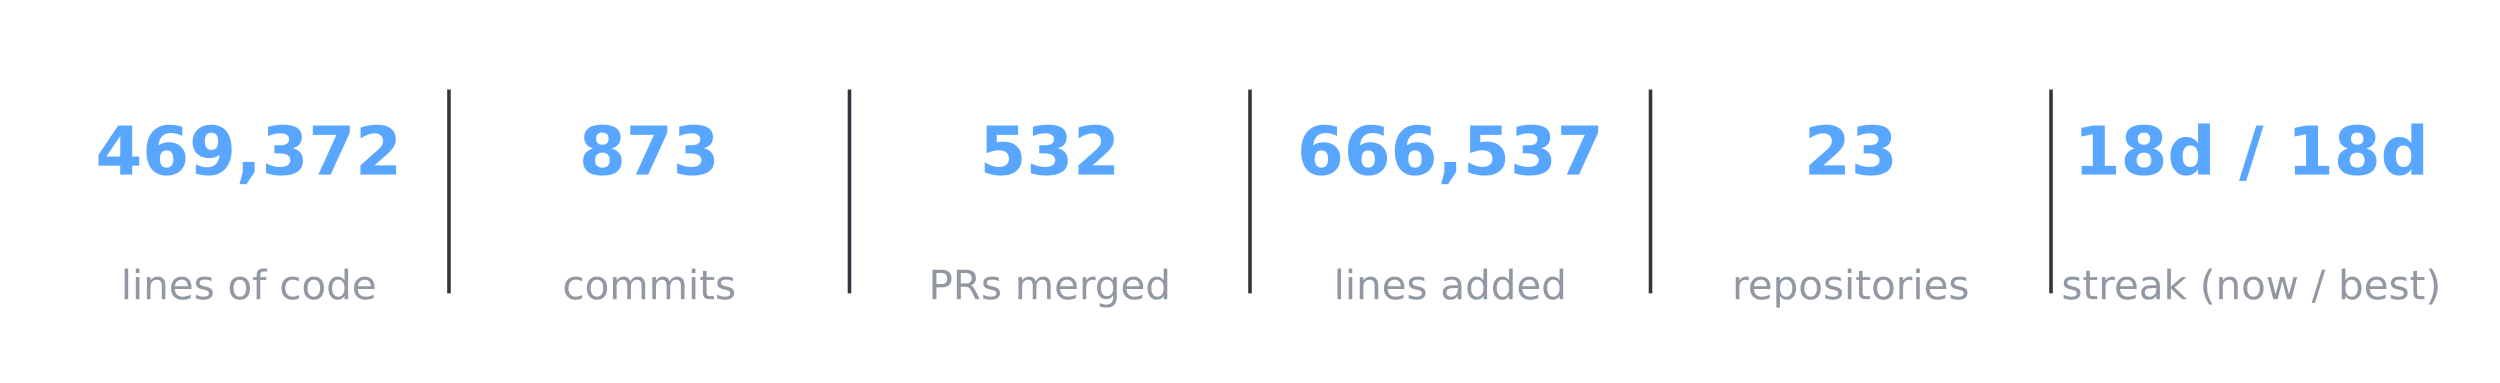
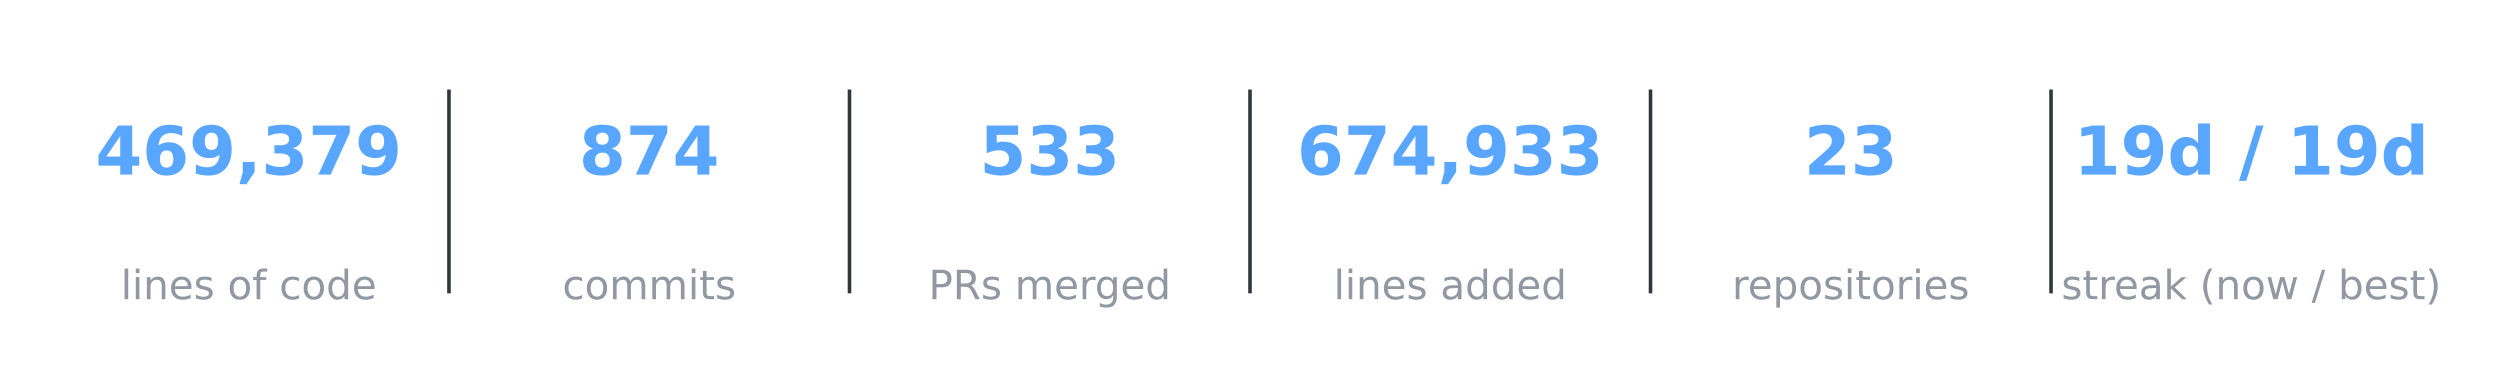
<svg xmlns="http://www.w3.org/2000/svg" xmlns:xlink="http://www.w3.org/1999/xlink" width="557.28pt" height="85.356pt" viewBox="0 0 557.28 85.356" version="1.1">
  <defs>
    <style type="text/css">*{stroke-linejoin: round; stroke-linecap: butt}</style>
  </defs>
  <g id="figure_1">
    <g id="patch_1">
      <path d="M 0 85.356  L 557.28 85.356  L 557.28 -0  L 0 -0  L 0 85.356  z " style="fill: none; opacity: 0" />
    </g>
    <g id="axes_1">
      <g id="line2d_1">
-         <path d="M 100.08 64.993  L 100.08 20.363  " clip-path="url(#pe16df0992e)" style="fill: none; stroke: #30363d; stroke-width: 0.8; stroke-linecap: square" />
+         <path d="M 100.08 64.993  L 100.08 20.363  " clip-path="url(#p8353c43aca)" style="fill: none; stroke: #30363d; stroke-width: 0.8; stroke-linecap: square" />
      </g>
      <g id="line2d_2">
-         <path d="M 189.36 64.993  L 189.36 20.363  " clip-path="url(#pe16df0992e)" style="fill: none; stroke: #30363d; stroke-width: 0.8; stroke-linecap: square" />
+         <path d="M 189.36 64.993  L 189.36 20.363  " clip-path="url(#p8353c43aca)" style="fill: none; stroke: #30363d; stroke-width: 0.8; stroke-linecap: square" />
      </g>
      <g id="line2d_3">
-         <path d="M 278.64 64.993  L 278.64 20.363  " clip-path="url(#pe16df0992e)" style="fill: none; stroke: #30363d; stroke-width: 0.8; stroke-linecap: square" />
+         <path d="M 278.64 64.993  L 278.64 20.363  " clip-path="url(#p8353c43aca)" style="fill: none; stroke: #30363d; stroke-width: 0.8; stroke-linecap: square" />
      </g>
      <g id="line2d_4">
-         <path d="M 367.92 64.993  L 367.92 20.363  " clip-path="url(#pe16df0992e)" style="fill: none; stroke: #30363d; stroke-width: 0.8; stroke-linecap: square" />
+         <path d="M 367.92 64.993  L 367.92 20.363  " clip-path="url(#p8353c43aca)" style="fill: none; stroke: #30363d; stroke-width: 0.8; stroke-linecap: square" />
      </g>
      <g id="line2d_5">
-         <path d="M 457.2 64.993  L 457.2 20.363  " clip-path="url(#pe16df0992e)" style="fill: none; stroke: #30363d; stroke-width: 0.8; stroke-linecap: square" />
+         <path d="M 457.2 64.993  L 457.2 20.363  " clip-path="url(#p8353c43aca)" style="fill: none; stroke: #30363d; stroke-width: 0.8; stroke-linecap: square" />
      </g>
      <g id="text_1">
        <g style="fill: #58a6ff" transform="translate(21.28102 38.92376) scale(0.15 -0.15)">
          <defs>
            <path id="DejaVuSans-Bold-17" d="M 2356 3675  L 1038 1722  L 2356 1722  L 2356 3675  z M 2156 4666  L 3494 4666  L 3494 1722  L 4159 1722  L 4159 850  L 3494 850  L 3494 0  L 2356 0  L 2356 850  L 288 850  L 288 1881  L 2156 4666  z " transform="scale(0.015625)" />
            <path id="DejaVuSans-Bold-19" d="M 2316 2303  Q 2000 2303 1842 2098  Q 1684 1894 1684 1484  Q 1684 1075 1842 870  Q 2000 666 2316 666  Q 2634 666 2792 870  Q 2950 1075 2950 1484  Q 2950 1894 2792 2098  Q 2634 2303 2316 2303  z M 3803 4544  L 3803 3681  Q 3506 3822 3243 3889  Q 2981 3956 2731 3956  Q 2194 3956 1894 3657  Q 1594 3359 1544 2772  Q 1750 2925 1990 3001  Q 2231 3078 2516 3078  Q 3231 3078 3670 2659  Q 4109 2241 4109 1563  Q 4109 813 3618 361  Q 3128 -91 2303 -91  Q 1394 -91 895 523  Q 397 1138 397 2266  Q 397 3422 980 4083  Q 1563 4744 2578 4744  Q 2900 4744 3203 4694  Q 3506 4644 3803 4544  z " transform="scale(0.015625)" />
            <path id="DejaVuSans-Bold-1c" d="M 641 103  L 641 966  Q 928 831 1190 764  Q 1453 697 1709 697  Q 2247 697 2547 995  Q 2847 1294 2900 1881  Q 2688 1725 2447 1647  Q 2206 1569 1925 1569  Q 1209 1569 770 1986  Q 331 2403 331 3084  Q 331 3838 820 4291  Q 1309 4744 2131 4744  Q 3044 4744 3544 4128  Q 4044 3513 4044 2388  Q 4044 1231 3459 570  Q 2875 -91 1856 -91  Q 1528 -91 1228 -42  Q 928 6 641 103  z M 2125 2350  Q 2441 2350 2600 2554  Q 2759 2759 2759 3169  Q 2759 3575 2600 3781  Q 2441 3988 2125 3988  Q 1809 3988 1650 3781  Q 1491 3575 1491 3169  Q 1491 2759 1650 2554  Q 1809 2350 2125 2350  z " transform="scale(0.015625)" />
            <path id="DejaVuSans-Bold-f" d="M 653 1209  L 1778 1209  L 1778 256  L 1006 -909  L 341 -909  L 653 256  L 653 1209  z " transform="scale(0.015625)" />
            <path id="DejaVuSans-Bold-16" d="M 2981 2516  Q 3453 2394 3698 2092  Q 3944 1791 3944 1325  Q 3944 631 3412 270  Q 2881 -91 1863 -91  Q 1503 -91 1142 -33  Q 781 25 428 141  L 428 1069  Q 766 900 1098 814  Q 1431 728 1753 728  Q 2231 728 2486 893  Q 2741 1059 2741 1369  Q 2741 1688 2480 1852  Q 2219 2016 1709 2016  L 1228 2016  L 1228 2791  L 1734 2791  Q 2188 2791 2409 2933  Q 2631 3075 2631 3366  Q 2631 3634 2415 3781  Q 2200 3928 1806 3928  Q 1516 3928 1219 3862  Q 922 3797 628 3669  L 628 4550  Q 984 4650 1334 4700  Q 1684 4750 2022 4750  Q 2931 4750 3382 4451  Q 3834 4153 3834 3553  Q 3834 3144 3618 2883  Q 3403 2622 2981 2516  z " transform="scale(0.015625)" />
            <path id="DejaVuSans-Bold-1a" d="M 428 4666  L 3944 4666  L 3944 3988  L 2125 0  L 953 0  L 2675 3781  L 428 3781  L 428 4666  z " transform="scale(0.015625)" />
-             <path id="DejaVuSans-Bold-15" d="M 1844 884  L 3897 884  L 3897 0  L 506 0  L 506 884  L 2209 2388  Q 2438 2594 2547 2791  Q 2656 2988 2656 3200  Q 2656 3528 2436 3728  Q 2216 3928 1850 3928  Q 1569 3928 1234 3808  Q 900 3688 519 3450  L 519 4475  Q 925 4609 1322 4679  Q 1719 4750 2100 4750  Q 2938 4750 3402 4381  Q 3866 4013 3866 3353  Q 3866 2972 3669 2642  Q 3472 2313 2841 1759  L 1844 884  z " transform="scale(0.015625)" />
          </defs>
          <use xlink:href="#DejaVuSans-Bold-17" />
          <use xlink:href="#DejaVuSans-Bold-19" transform="translate(69.57812 0)" />
          <use xlink:href="#DejaVuSans-Bold-1c" transform="translate(139.1562 0)" />
          <use xlink:href="#DejaVuSans-Bold-f" transform="translate(208.7344 0)" />
          <use xlink:href="#DejaVuSans-Bold-16" transform="translate(246.7188 0)" />
          <use xlink:href="#DejaVuSans-Bold-1a" transform="translate(316.2969 0)" />
-           <use xlink:href="#DejaVuSans-Bold-15" transform="translate(385.875 0)" />
+           <use xlink:href="#DejaVuSans-Bold-1c" transform="translate(385.875 0)" />
        </g>
      </g>
      <g id="text_2">
        <g style="fill: #9198a1" transform="translate(26.92336 66.69328) scale(0.09 -0.09)">
          <defs>
            <path id="DejaVuSans-4f" d="M 603 4863  L 1178 4863  L 1178 0  L 603 0  L 603 4863  z " transform="scale(0.015625)" />
            <path id="DejaVuSans-4c" d="M 603 3500  L 1178 3500  L 1178 0  L 603 0  L 603 3500  z M 603 4863  L 1178 4863  L 1178 4134  L 603 4134  L 603 4863  z " transform="scale(0.015625)" />
            <path id="DejaVuSans-51" d="M 3513 2113  L 3513 0  L 2938 0  L 2938 2094  Q 2938 2591 2744 2837  Q 2550 3084 2163 3084  Q 1697 3084 1428 2787  Q 1159 2491 1159 1978  L 1159 0  L 581 0  L 581 3500  L 1159 3500  L 1159 2956  Q 1366 3272 1645 3428  Q 1925 3584 2291 3584  Q 2894 3584 3203 3211  Q 3513 2838 3513 2113  z " transform="scale(0.015625)" />
            <path id="DejaVuSans-48" d="M 3597 1894  L 3597 1613  L 953 1613  Q 991 1019 1311 708  Q 1631 397 2203 397  Q 2534 397 2845 478  Q 3156 559 3463 722  L 3463 178  Q 3153 47 2828 -22  Q 2503 -91 2169 -91  Q 1331 -91 842 396  Q 353 884 353 1716  Q 353 2575 817 3079  Q 1281 3584 2069 3584  Q 2775 3584 3186 3129  Q 3597 2675 3597 1894  z M 3022 2063  Q 3016 2534 2758 2815  Q 2500 3097 2075 3097  Q 1594 3097 1305 2825  Q 1016 2553 972 2059  L 3022 2063  z " transform="scale(0.015625)" />
            <path id="DejaVuSans-56" d="M 2834 3397  L 2834 2853  Q 2591 2978 2328 3040  Q 2066 3103 1784 3103  Q 1356 3103 1142 2972  Q 928 2841 928 2578  Q 928 2378 1081 2264  Q 1234 2150 1697 2047  L 1894 2003  Q 2506 1872 2764 1633  Q 3022 1394 3022 966  Q 3022 478 2636 193  Q 2250 -91 1575 -91  Q 1294 -91 989 -36  Q 684 19 347 128  L 347 722  Q 666 556 975 473  Q 1284 391 1588 391  Q 1994 391 2212 530  Q 2431 669 2431 922  Q 2431 1156 2273 1281  Q 2116 1406 1581 1522  L 1381 1569  Q 847 1681 609 1914  Q 372 2147 372 2553  Q 372 3047 722 3315  Q 1072 3584 1716 3584  Q 2034 3584 2315 3537  Q 2597 3491 2834 3397  z " transform="scale(0.015625)" />
            <path id="DejaVuSans-3" transform="scale(0.015625)" />
            <path id="DejaVuSans-52" d="M 1959 3097  Q 1497 3097 1228 2736  Q 959 2375 959 1747  Q 959 1119 1226 758  Q 1494 397 1959 397  Q 2419 397 2687 759  Q 2956 1122 2956 1747  Q 2956 2369 2687 2733  Q 2419 3097 1959 3097  z M 1959 3584  Q 2709 3584 3137 3096  Q 3566 2609 3566 1747  Q 3566 888 3137 398  Q 2709 -91 1959 -91  Q 1206 -91 779 398  Q 353 888 353 1747  Q 353 2609 779 3096  Q 1206 3584 1959 3584  z " transform="scale(0.015625)" />
            <path id="DejaVuSans-49" d="M 2375 4863  L 2375 4384  L 1825 4384  Q 1516 4384 1395 4259  Q 1275 4134 1275 3809  L 1275 3500  L 2222 3500  L 2222 3053  L 1275 3053  L 1275 0  L 697 0  L 697 3053  L 147 3053  L 147 3500  L 697 3500  L 697 3744  Q 697 4328 969 4595  Q 1241 4863 1831 4863  L 2375 4863  z " transform="scale(0.015625)" />
            <path id="DejaVuSans-46" d="M 3122 3366  L 3122 2828  Q 2878 2963 2633 3030  Q 2388 3097 2138 3097  Q 1578 3097 1268 2742  Q 959 2388 959 1747  Q 959 1106 1268 751  Q 1578 397 2138 397  Q 2388 397 2633 464  Q 2878 531 3122 666  L 3122 134  Q 2881 22 2623 -34  Q 2366 -91 2075 -91  Q 1284 -91 818 406  Q 353 903 353 1747  Q 353 2603 823 3093  Q 1294 3584 2113 3584  Q 2378 3584 2631 3529  Q 2884 3475 3122 3366  z " transform="scale(0.015625)" />
            <path id="DejaVuSans-47" d="M 2906 2969  L 2906 4863  L 3481 4863  L 3481 0  L 2906 0  L 2906 525  Q 2725 213 2448 61  Q 2172 -91 1784 -91  Q 1150 -91 751 415  Q 353 922 353 1747  Q 353 2572 751 3078  Q 1150 3584 1784 3584  Q 2172 3584 2448 3432  Q 2725 3281 2906 2969  z M 947 1747  Q 947 1113 1208 752  Q 1469 391 1925 391  Q 2381 391 2643 752  Q 2906 1113 2906 1747  Q 2906 2381 2643 2742  Q 2381 3103 1925 3103  Q 1469 3103 1208 2742  Q 947 2381 947 1747  z " transform="scale(0.015625)" />
          </defs>
          <use xlink:href="#DejaVuSans-4f" />
          <use xlink:href="#DejaVuSans-4c" transform="translate(27.78125 0)" />
          <use xlink:href="#DejaVuSans-51" transform="translate(55.5625 0)" />
          <use xlink:href="#DejaVuSans-48" transform="translate(118.9375 0)" />
          <use xlink:href="#DejaVuSans-56" transform="translate(180.4688 0)" />
          <use xlink:href="#DejaVuSans-3" transform="translate(232.5625 0)" />
          <use xlink:href="#DejaVuSans-52" transform="translate(264.3438 0)" />
          <use xlink:href="#DejaVuSans-49" transform="translate(325.5312 0)" />
          <use xlink:href="#DejaVuSans-3" transform="translate(360.7344 0)" />
          <use xlink:href="#DejaVuSans-46" transform="translate(392.5156 0)" />
          <use xlink:href="#DejaVuSans-52" transform="translate(447.5 0)" />
          <use xlink:href="#DejaVuSans-47" transform="translate(508.6875 0)" />
          <use xlink:href="#DejaVuSans-48" transform="translate(572.1719 0)" />
        </g>
      </g>
      <g id="text_3">
        <g style="fill: #58a6ff" transform="translate(129.0649 38.92376) scale(0.15 -0.15)">
          <defs>
            <path id="DejaVuSans-Bold-1b" d="M 2228 2088  Q 1891 2088 1709 1903  Q 1528 1719 1528 1375  Q 1528 1031 1709 848  Q 1891 666 2228 666  Q 2563 666 2741 848  Q 2919 1031 2919 1375  Q 2919 1722 2741 1905  Q 2563 2088 2228 2088  z M 1350 2484  Q 925 2613 709 2878  Q 494 3144 494 3541  Q 494 4131 934 4440  Q 1375 4750 2228 4750  Q 3075 4750 3515 4442  Q 3956 4134 3956 3541  Q 3956 3144 3739 2878  Q 3522 2613 3097 2484  Q 3572 2353 3814 2058  Q 4056 1763 4056 1313  Q 4056 619 3595 264  Q 3134 -91 2228 -91  Q 1319 -91 855 264  Q 391 619 391 1313  Q 391 1763 633 2058  Q 875 2353 1350 2484  z M 1631 3419  Q 1631 3141 1786 2991  Q 1941 2841 2228 2841  Q 2509 2841 2662 2991  Q 2816 3141 2816 3419  Q 2816 3697 2662 3845  Q 2509 3994 2228 3994  Q 1941 3994 1786 3844  Q 1631 3694 1631 3419  z " transform="scale(0.015625)" />
          </defs>
          <use xlink:href="#DejaVuSans-Bold-1b" />
          <use xlink:href="#DejaVuSans-Bold-1a" transform="translate(69.57812 0)" />
-           <use xlink:href="#DejaVuSans-Bold-16" transform="translate(139.1562 0)" />
+           <use xlink:href="#DejaVuSans-Bold-17" transform="translate(139.1562 0)" />
        </g>
      </g>
      <g id="text_4">
        <g style="fill: #9198a1" transform="translate(125.3672 66.69328) scale(0.09 -0.09)">
          <defs>
            <path id="DejaVuSans-50" d="M 3328 2828  Q 3544 3216 3844 3400  Q 4144 3584 4550 3584  Q 5097 3584 5394 3201  Q 5691 2819 5691 2113  L 5691 0  L 5113 0  L 5113 2094  Q 5113 2597 4934 2840  Q 4756 3084 4391 3084  Q 3944 3084 3684 2787  Q 3425 2491 3425 1978  L 3425 0  L 2847 0  L 2847 2094  Q 2847 2600 2669 2842  Q 2491 3084 2119 3084  Q 1678 3084 1418 2786  Q 1159 2488 1159 1978  L 1159 0  L 581 0  L 581 3500  L 1159 3500  L 1159 2956  Q 1356 3278 1631 3431  Q 1906 3584 2284 3584  Q 2666 3584 2933 3390  Q 3200 3197 3328 2828  z " transform="scale(0.015625)" />
            <path id="DejaVuSans-57" d="M 1172 4494  L 1172 3500  L 2356 3500  L 2356 3053  L 1172 3053  L 1172 1153  Q 1172 725 1289 603  Q 1406 481 1766 481  L 2356 481  L 2356 0  L 1766 0  Q 1100 0 847 248  Q 594 497 594 1153  L 594 3053  L 172 3053  L 172 3500  L 594 3500  L 594 4494  L 1172 4494  z " transform="scale(0.015625)" />
          </defs>
          <use xlink:href="#DejaVuSans-46" />
          <use xlink:href="#DejaVuSans-52" transform="translate(54.98438 0)" />
          <use xlink:href="#DejaVuSans-50" transform="translate(116.1719 0)" />
          <use xlink:href="#DejaVuSans-50" transform="translate(213.5781 0)" />
          <use xlink:href="#DejaVuSans-4c" transform="translate(310.9844 0)" />
          <use xlink:href="#DejaVuSans-57" transform="translate(338.7656 0)" />
          <use xlink:href="#DejaVuSans-56" transform="translate(377.9688 0)" />
        </g>
      </g>
      <g id="text_5">
        <g style="fill: #58a6ff" transform="translate(218.3449 38.92376) scale(0.15 -0.15)">
          <defs>
            <path id="DejaVuSans-Bold-18" d="M 678 4666  L 3669 4666  L 3669 3781  L 1638 3781  L 1638 3059  Q 1775 3097 1914 3117  Q 2053 3138 2203 3138  Q 3056 3138 3531 2711  Q 4006 2284 4006 1522  Q 4006 766 3489 337  Q 2972 -91 2053 -91  Q 1656 -91 1267 -14  Q 878 63 494 219  L 494 1166  Q 875 947 1217 837  Q 1559 728 1863 728  Q 2300 728 2551 942  Q 2803 1156 2803 1522  Q 2803 1891 2551 2103  Q 2300 2316 1863 2316  Q 1603 2316 1309 2248  Q 1016 2181 678 2041  L 678 4666  z " transform="scale(0.015625)" />
          </defs>
          <use xlink:href="#DejaVuSans-Bold-18" />
          <use xlink:href="#DejaVuSans-Bold-16" transform="translate(69.57812 0)" />
-           <use xlink:href="#DejaVuSans-Bold-15" transform="translate(139.1562 0)" />
+           <use xlink:href="#DejaVuSans-Bold-16" transform="translate(139.1562 0)" />
        </g>
      </g>
      <g id="text_6">
        <g style="fill: #9198a1" transform="translate(206.9796 66.69328) scale(0.09 -0.09)">
          <defs>
            <path id="DejaVuSans-33" d="M 1259 4147  L 1259 2394  L 2053 2394  Q 2494 2394 2734 2622  Q 2975 2850 2975 3272  Q 2975 3691 2734 3919  Q 2494 4147 2053 4147  L 1259 4147  z M 628 4666  L 2053 4666  Q 2838 4666 3239 4311  Q 3641 3956 3641 3272  Q 3641 2581 3239 2228  Q 2838 1875 2053 1875  L 1259 1875  L 1259 0  L 628 0  L 628 4666  z " transform="scale(0.015625)" />
            <path id="DejaVuSans-35" d="M 2841 2188  Q 3044 2119 3236 1894  Q 3428 1669 3622 1275  L 4263 0  L 3584 0  L 2988 1197  Q 2756 1666 2539 1819  Q 2322 1972 1947 1972  L 1259 1972  L 1259 0  L 628 0  L 628 4666  L 2053 4666  Q 2853 4666 3247 4331  Q 3641 3997 3641 3322  Q 3641 2881 3436 2590  Q 3231 2300 2841 2188  z M 1259 4147  L 1259 2491  L 2053 2491  Q 2509 2491 2742 2702  Q 2975 2913 2975 3322  Q 2975 3731 2742 3939  Q 2509 4147 2053 4147  L 1259 4147  z " transform="scale(0.015625)" />
            <path id="DejaVuSans-55" d="M 2631 2963  Q 2534 3019 2420 3045  Q 2306 3072 2169 3072  Q 1681 3072 1420 2755  Q 1159 2438 1159 1844  L 1159 0  L 581 0  L 581 3500  L 1159 3500  L 1159 2956  Q 1341 3275 1631 3429  Q 1922 3584 2338 3584  Q 2397 3584 2469 3576  Q 2541 3569 2628 3553  L 2631 2963  z " transform="scale(0.015625)" />
            <path id="DejaVuSans-4a" d="M 2906 1791  Q 2906 2416 2648 2759  Q 2391 3103 1925 3103  Q 1463 3103 1205 2759  Q 947 2416 947 1791  Q 947 1169 1205 825  Q 1463 481 1925 481  Q 2391 481 2648 825  Q 2906 1169 2906 1791  z M 3481 434  Q 3481 -459 3084 -895  Q 2688 -1331 1869 -1331  Q 1566 -1331 1297 -1286  Q 1028 -1241 775 -1147  L 775 -588  Q 1028 -725 1275 -790  Q 1522 -856 1778 -856  Q 2344 -856 2625 -561  Q 2906 -266 2906 331  L 2906 616  Q 2728 306 2450 153  Q 2172 0 1784 0  Q 1141 0 747 490  Q 353 981 353 1791  Q 353 2603 747 3093  Q 1141 3584 1784 3584  Q 2172 3584 2450 3431  Q 2728 3278 2906 2969  L 2906 3500  L 3481 3500  L 3481 434  z " transform="scale(0.015625)" />
          </defs>
          <use xlink:href="#DejaVuSans-33" />
          <use xlink:href="#DejaVuSans-35" transform="translate(60.29688 0)" />
          <use xlink:href="#DejaVuSans-56" transform="translate(129.7812 0)" />
          <use xlink:href="#DejaVuSans-3" transform="translate(181.875 0)" />
          <use xlink:href="#DejaVuSans-50" transform="translate(213.6562 0)" />
          <use xlink:href="#DejaVuSans-48" transform="translate(311.0625 0)" />
          <use xlink:href="#DejaVuSans-55" transform="translate(372.5938 0)" />
          <use xlink:href="#DejaVuSans-4a" transform="translate(411.9531 0)" />
          <use xlink:href="#DejaVuSans-48" transform="translate(475.4375 0)" />
          <use xlink:href="#DejaVuSans-47" transform="translate(536.9688 0)" />
        </g>
      </g>
      <g id="text_7">
        <g style="fill: #58a6ff" transform="translate(289.121 38.92376) scale(0.15 -0.15)">
          <use xlink:href="#DejaVuSans-Bold-19" />
-           <use xlink:href="#DejaVuSans-Bold-19" transform="translate(69.57812 0)" />
-           <use xlink:href="#DejaVuSans-Bold-19" transform="translate(139.1562 0)" />
+           <use xlink:href="#DejaVuSans-Bold-1a" transform="translate(69.57812 0)" />
+           <use xlink:href="#DejaVuSans-Bold-17" transform="translate(139.1562 0)" />
          <use xlink:href="#DejaVuSans-Bold-f" transform="translate(208.7344 0)" />
-           <use xlink:href="#DejaVuSans-Bold-18" transform="translate(246.7188 0)" />
+           <use xlink:href="#DejaVuSans-Bold-1c" transform="translate(246.7188 0)" />
          <use xlink:href="#DejaVuSans-Bold-16" transform="translate(316.2969 0)" />
-           <use xlink:href="#DejaVuSans-Bold-1a" transform="translate(385.875 0)" />
+           <use xlink:href="#DejaVuSans-Bold-16" transform="translate(385.875 0)" />
        </g>
      </g>
      <g id="text_8">
        <g style="fill: #9198a1" transform="translate(297.2876 66.69328) scale(0.09 -0.09)">
          <defs>
            <path id="DejaVuSans-44" d="M 2194 1759  Q 1497 1759 1228 1600  Q 959 1441 959 1056  Q 959 750 1161 570  Q 1363 391 1709 391  Q 2188 391 2477 730  Q 2766 1069 2766 1631  L 2766 1759  L 2194 1759  z M 3341 1997  L 3341 0  L 2766 0  L 2766 531  Q 2569 213 2275 61  Q 1981 -91 1556 -91  Q 1019 -91 701 211  Q 384 513 384 1019  Q 384 1609 779 1909  Q 1175 2209 1959 2209  L 2766 2209  L 2766 2266  Q 2766 2663 2505 2880  Q 2244 3097 1772 3097  Q 1472 3097 1187 3025  Q 903 2953 641 2809  L 641 3341  Q 956 3463 1253 3523  Q 1550 3584 1831 3584  Q 2591 3584 2966 3190  Q 3341 2797 3341 1997  z " transform="scale(0.015625)" />
          </defs>
          <use xlink:href="#DejaVuSans-4f" />
          <use xlink:href="#DejaVuSans-4c" transform="translate(27.78125 0)" />
          <use xlink:href="#DejaVuSans-51" transform="translate(55.5625 0)" />
          <use xlink:href="#DejaVuSans-48" transform="translate(118.9375 0)" />
          <use xlink:href="#DejaVuSans-56" transform="translate(180.4688 0)" />
          <use xlink:href="#DejaVuSans-3" transform="translate(232.5625 0)" />
          <use xlink:href="#DejaVuSans-44" transform="translate(264.3438 0)" />
          <use xlink:href="#DejaVuSans-47" transform="translate(325.625 0)" />
          <use xlink:href="#DejaVuSans-47" transform="translate(389.1094 0)" />
          <use xlink:href="#DejaVuSans-48" transform="translate(452.5938 0)" />
          <use xlink:href="#DejaVuSans-47" transform="translate(514.125 0)" />
        </g>
      </g>
      <g id="text_9">
        <g style="fill: #58a6ff" transform="translate(402.1233 38.92376) scale(0.15 -0.15)">
+           <defs>
+             <path id="DejaVuSans-Bold-15" d="M 1844 884  L 3897 884  L 3897 0  L 506 0  L 506 884  L 2209 2388  Q 2438 2594 2547 2791  Q 2656 2988 2656 3200  Q 2656 3528 2436 3728  Q 2216 3928 1850 3928  Q 1569 3928 1234 3808  Q 900 3688 519 3450  L 519 4475  Q 925 4609 1322 4679  Q 1719 4750 2100 4750  Q 2938 4750 3402 4381  Q 3866 4013 3866 3353  Q 3866 2972 3669 2642  Q 3472 2313 2841 1759  L 1844 884  z " transform="scale(0.015625)" />
+           </defs>
          <use xlink:href="#DejaVuSans-Bold-15" />
          <use xlink:href="#DejaVuSans-Bold-16" transform="translate(69.57812 0)" />
        </g>
      </g>
      <g id="text_10">
        <g style="fill: #9198a1" transform="translate(386.1049 66.69328) scale(0.09 -0.09)">
          <defs>
            <path id="DejaVuSans-53" d="M 1159 525  L 1159 -1331  L 581 -1331  L 581 3500  L 1159 3500  L 1159 2969  Q 1341 3281 1617 3432  Q 1894 3584 2278 3584  Q 2916 3584 3314 3078  Q 3713 2572 3713 1747  Q 3713 922 3314 415  Q 2916 -91 2278 -91  Q 1894 -91 1617 61  Q 1341 213 1159 525  z M 3116 1747  Q 3116 2381 2855 2742  Q 2594 3103 2138 3103  Q 1681 3103 1420 2742  Q 1159 2381 1159 1747  Q 1159 1113 1420 752  Q 1681 391 2138 391  Q 2594 391 2855 752  Q 3116 1113 3116 1747  z " transform="scale(0.015625)" />
          </defs>
          <use xlink:href="#DejaVuSans-55" />
          <use xlink:href="#DejaVuSans-48" transform="translate(38.90625 0)" />
          <use xlink:href="#DejaVuSans-53" transform="translate(100.4375 0)" />
          <use xlink:href="#DejaVuSans-52" transform="translate(163.9219 0)" />
          <use xlink:href="#DejaVuSans-56" transform="translate(225.1094 0)" />
          <use xlink:href="#DejaVuSans-4c" transform="translate(277.2031 0)" />
          <use xlink:href="#DejaVuSans-57" transform="translate(304.9844 0)" />
          <use xlink:href="#DejaVuSans-52" transform="translate(344.1875 0)" />
          <use xlink:href="#DejaVuSans-55" transform="translate(405.375 0)" />
          <use xlink:href="#DejaVuSans-4c" transform="translate(446.4844 0)" />
          <use xlink:href="#DejaVuSans-48" transform="translate(474.2656 0)" />
          <use xlink:href="#DejaVuSans-56" transform="translate(535.7969 0)" />
        </g>
      </g>
      <g id="text_11">
        <g style="fill: #58a6ff" transform="translate(462.2681 38.92435) scale(0.15 -0.15)">
          <defs>
            <path id="DejaVuSans-Bold-14" d="M 750 831  L 1813 831  L 1813 3847  L 722 3622  L 722 4441  L 1806 4666  L 2950 4666  L 2950 831  L 4013 831  L 4013 0  L 750 0  L 750 831  z " transform="scale(0.015625)" />
            <path id="DejaVuSans-Bold-47" d="M 2919 2988  L 2919 4863  L 4044 4863  L 4044 0  L 2919 0  L 2919 506  Q 2688 197 2409 53  Q 2131 -91 1766 -91  Q 1119 -91 703 423  Q 288 938 288 1747  Q 288 2556 703 3070  Q 1119 3584 1766 3584  Q 2128 3584 2408 3439  Q 2688 3294 2919 2988  z M 2181 722  Q 2541 722 2730 984  Q 2919 1247 2919 1747  Q 2919 2247 2730 2509  Q 2541 2772 2181 2772  Q 1825 2772 1636 2509  Q 1447 2247 1447 1747  Q 1447 1247 1636 984  Q 1825 722 2181 722  z " transform="scale(0.015625)" />
            <path id="DejaVuSans-Bold-3" transform="scale(0.015625)" />
            <path id="DejaVuSans-Bold-12" d="M 1644 4666  L 2338 4666  L 691 -594  L 0 -594  L 1644 4666  z " transform="scale(0.015625)" />
          </defs>
          <use xlink:href="#DejaVuSans-Bold-14" />
-           <use xlink:href="#DejaVuSans-Bold-1b" transform="translate(69.57812 0)" />
+           <use xlink:href="#DejaVuSans-Bold-1c" transform="translate(69.57812 0)" />
          <use xlink:href="#DejaVuSans-Bold-47" transform="translate(139.1562 0)" />
          <use xlink:href="#DejaVuSans-Bold-3" transform="translate(210.7344 0)" />
          <use xlink:href="#DejaVuSans-Bold-12" transform="translate(245.5469 0)" />
          <use xlink:href="#DejaVuSans-Bold-3" transform="translate(282.0781 0)" />
          <use xlink:href="#DejaVuSans-Bold-14" transform="translate(316.8906 0)" />
-           <use xlink:href="#DejaVuSans-Bold-1b" transform="translate(386.4688 0)" />
+           <use xlink:href="#DejaVuSans-Bold-1c" transform="translate(386.4688 0)" />
          <use xlink:href="#DejaVuSans-Bold-47" transform="translate(456.0469 0)" />
        </g>
      </g>
      <g id="text_12">
        <g style="fill: #9198a1" transform="translate(459.5112 66.69328) scale(0.09 -0.09)">
          <defs>
            <path id="DejaVuSans-4e" d="M 581 4863  L 1159 4863  L 1159 1991  L 2875 3500  L 3609 3500  L 1753 1863  L 3688 0  L 2938 0  L 1159 1709  L 1159 0  L 581 0  L 581 4863  z " transform="scale(0.015625)" />
            <path id="DejaVuSans-b" d="M 1984 4856  Q 1566 4138 1362 3434  Q 1159 2731 1159 2009  Q 1159 1288 1364 580  Q 1569 -128 1984 -844  L 1484 -844  Q 1016 -109 783 600  Q 550 1309 550 2009  Q 550 2706 781 3412  Q 1013 4119 1484 4856  L 1984 4856  z " transform="scale(0.015625)" />
            <path id="DejaVuSans-5a" d="M 269 3500  L 844 3500  L 1563 769  L 2278 3500  L 2956 3500  L 3675 769  L 4391 3500  L 4966 3500  L 4050 0  L 3372 0  L 2619 2869  L 1863 0  L 1184 0  L 269 3500  z " transform="scale(0.015625)" />
            <path id="DejaVuSans-12" d="M 1625 4666  L 2156 4666  L 531 -594  L 0 -594  L 1625 4666  z " transform="scale(0.015625)" />
            <path id="DejaVuSans-45" d="M 3116 1747  Q 3116 2381 2855 2742  Q 2594 3103 2138 3103  Q 1681 3103 1420 2742  Q 1159 2381 1159 1747  Q 1159 1113 1420 752  Q 1681 391 2138 391  Q 2594 391 2855 752  Q 3116 1113 3116 1747  z M 1159 2969  Q 1341 3281 1617 3432  Q 1894 3584 2278 3584  Q 2916 3584 3314 3078  Q 3713 2572 3713 1747  Q 3713 922 3314 415  Q 2916 -91 2278 -91  Q 1894 -91 1617 61  Q 1341 213 1159 525  L 1159 0  L 581 0  L 581 4863  L 1159 4863  L 1159 2969  z " transform="scale(0.015625)" />
            <path id="DejaVuSans-c" d="M 513 4856  L 1013 4856  Q 1481 4119 1714 3412  Q 1947 2706 1947 2009  Q 1947 1309 1714 600  Q 1481 -109 1013 -844  L 513 -844  Q 928 -128 1133 580  Q 1338 1288 1338 2009  Q 1338 2731 1133 3434  Q 928 4138 513 4856  z " transform="scale(0.015625)" />
          </defs>
          <use xlink:href="#DejaVuSans-56" />
          <use xlink:href="#DejaVuSans-57" transform="translate(52.09375 0)" />
          <use xlink:href="#DejaVuSans-55" transform="translate(91.29688 0)" />
          <use xlink:href="#DejaVuSans-48" transform="translate(130.2031 0)" />
          <use xlink:href="#DejaVuSans-44" transform="translate(191.7344 0)" />
          <use xlink:href="#DejaVuSans-4e" transform="translate(253.0156 0)" />
          <use xlink:href="#DejaVuSans-3" transform="translate(310.9219 0)" />
          <use xlink:href="#DejaVuSans-b" transform="translate(342.7031 0)" />
          <use xlink:href="#DejaVuSans-51" transform="translate(381.7188 0)" />
          <use xlink:href="#DejaVuSans-52" transform="translate(445.0938 0)" />
          <use xlink:href="#DejaVuSans-5a" transform="translate(506.2812 0)" />
          <use xlink:href="#DejaVuSans-3" transform="translate(588.0625 0)" />
          <use xlink:href="#DejaVuSans-12" transform="translate(619.8438 0)" />
          <use xlink:href="#DejaVuSans-3" transform="translate(653.5312 0)" />
          <use xlink:href="#DejaVuSans-45" transform="translate(685.3125 0)" />
          <use xlink:href="#DejaVuSans-48" transform="translate(748.7969 0)" />
          <use xlink:href="#DejaVuSans-56" transform="translate(810.3281 0)" />
          <use xlink:href="#DejaVuSans-57" transform="translate(862.4219 0)" />
          <use xlink:href="#DejaVuSans-c" transform="translate(901.625 0)" />
        </g>
      </g>
    </g>
  </g>
  <defs>
-     <clipPath id="pe16df0992e">
+     <clipPath id="p8353c43aca">
      <rect x="10.8" y="10.8" width="535.68" height="63.756" />
    </clipPath>
  </defs>
</svg>
